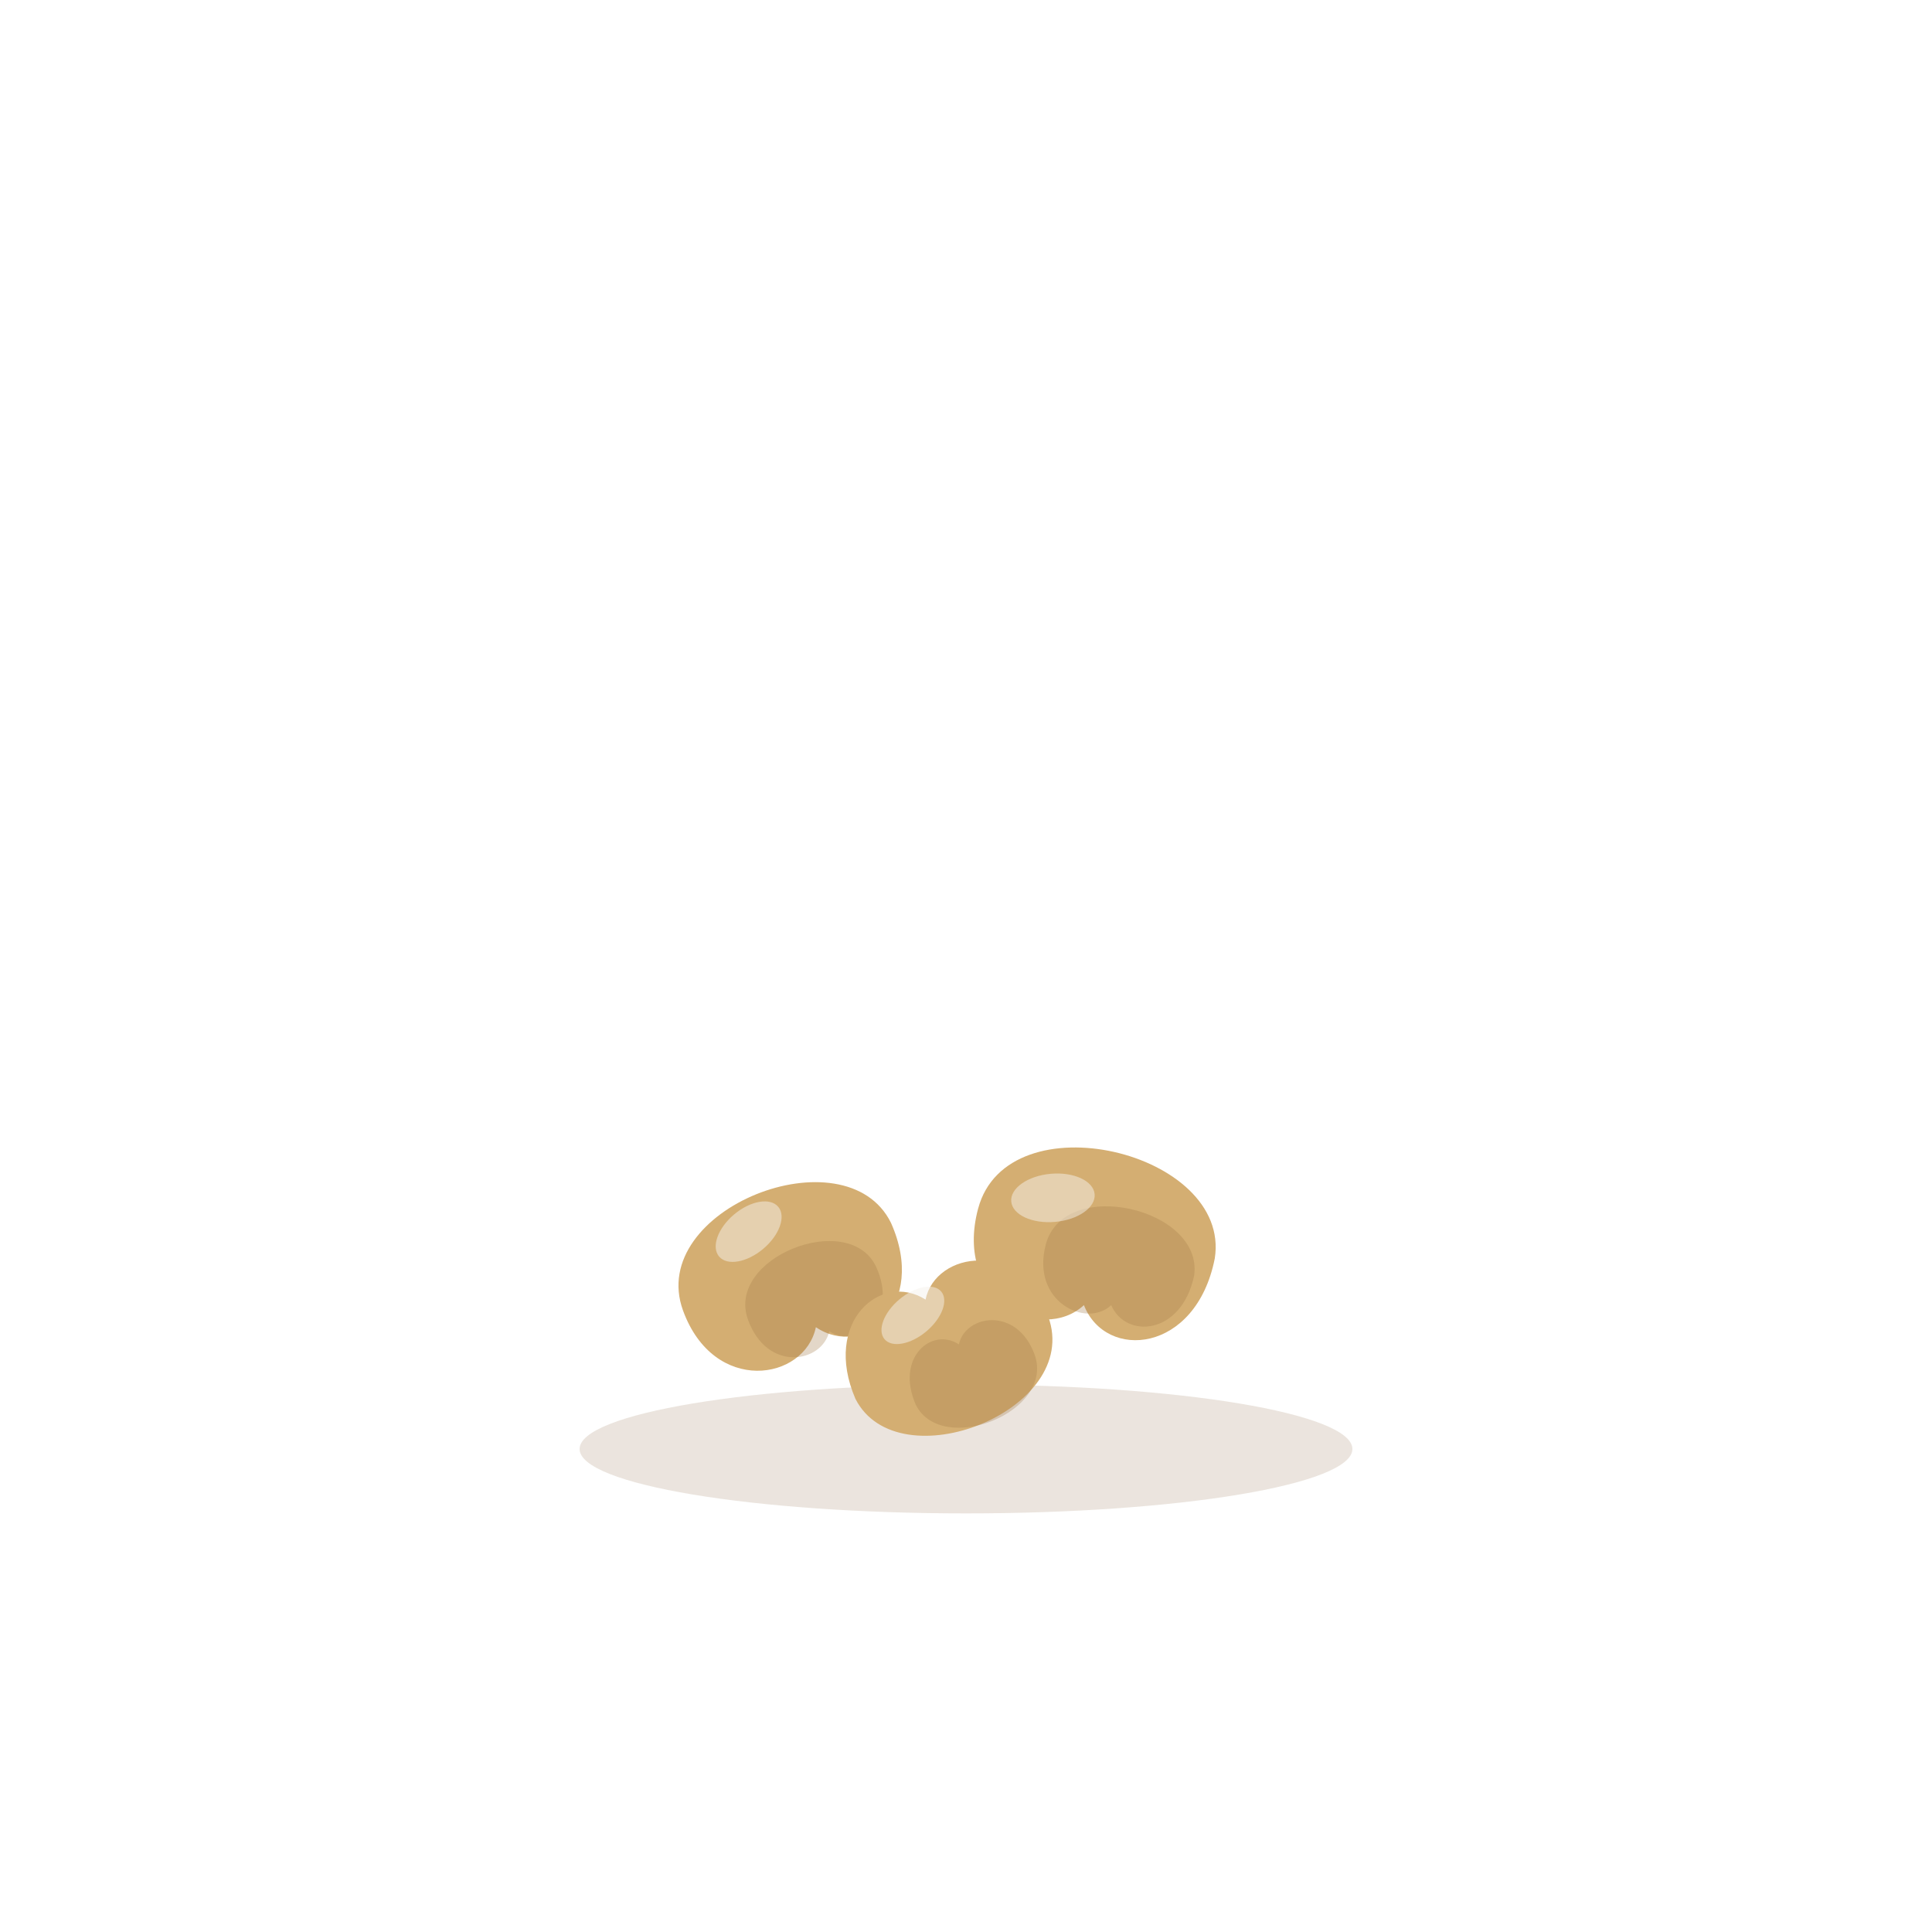
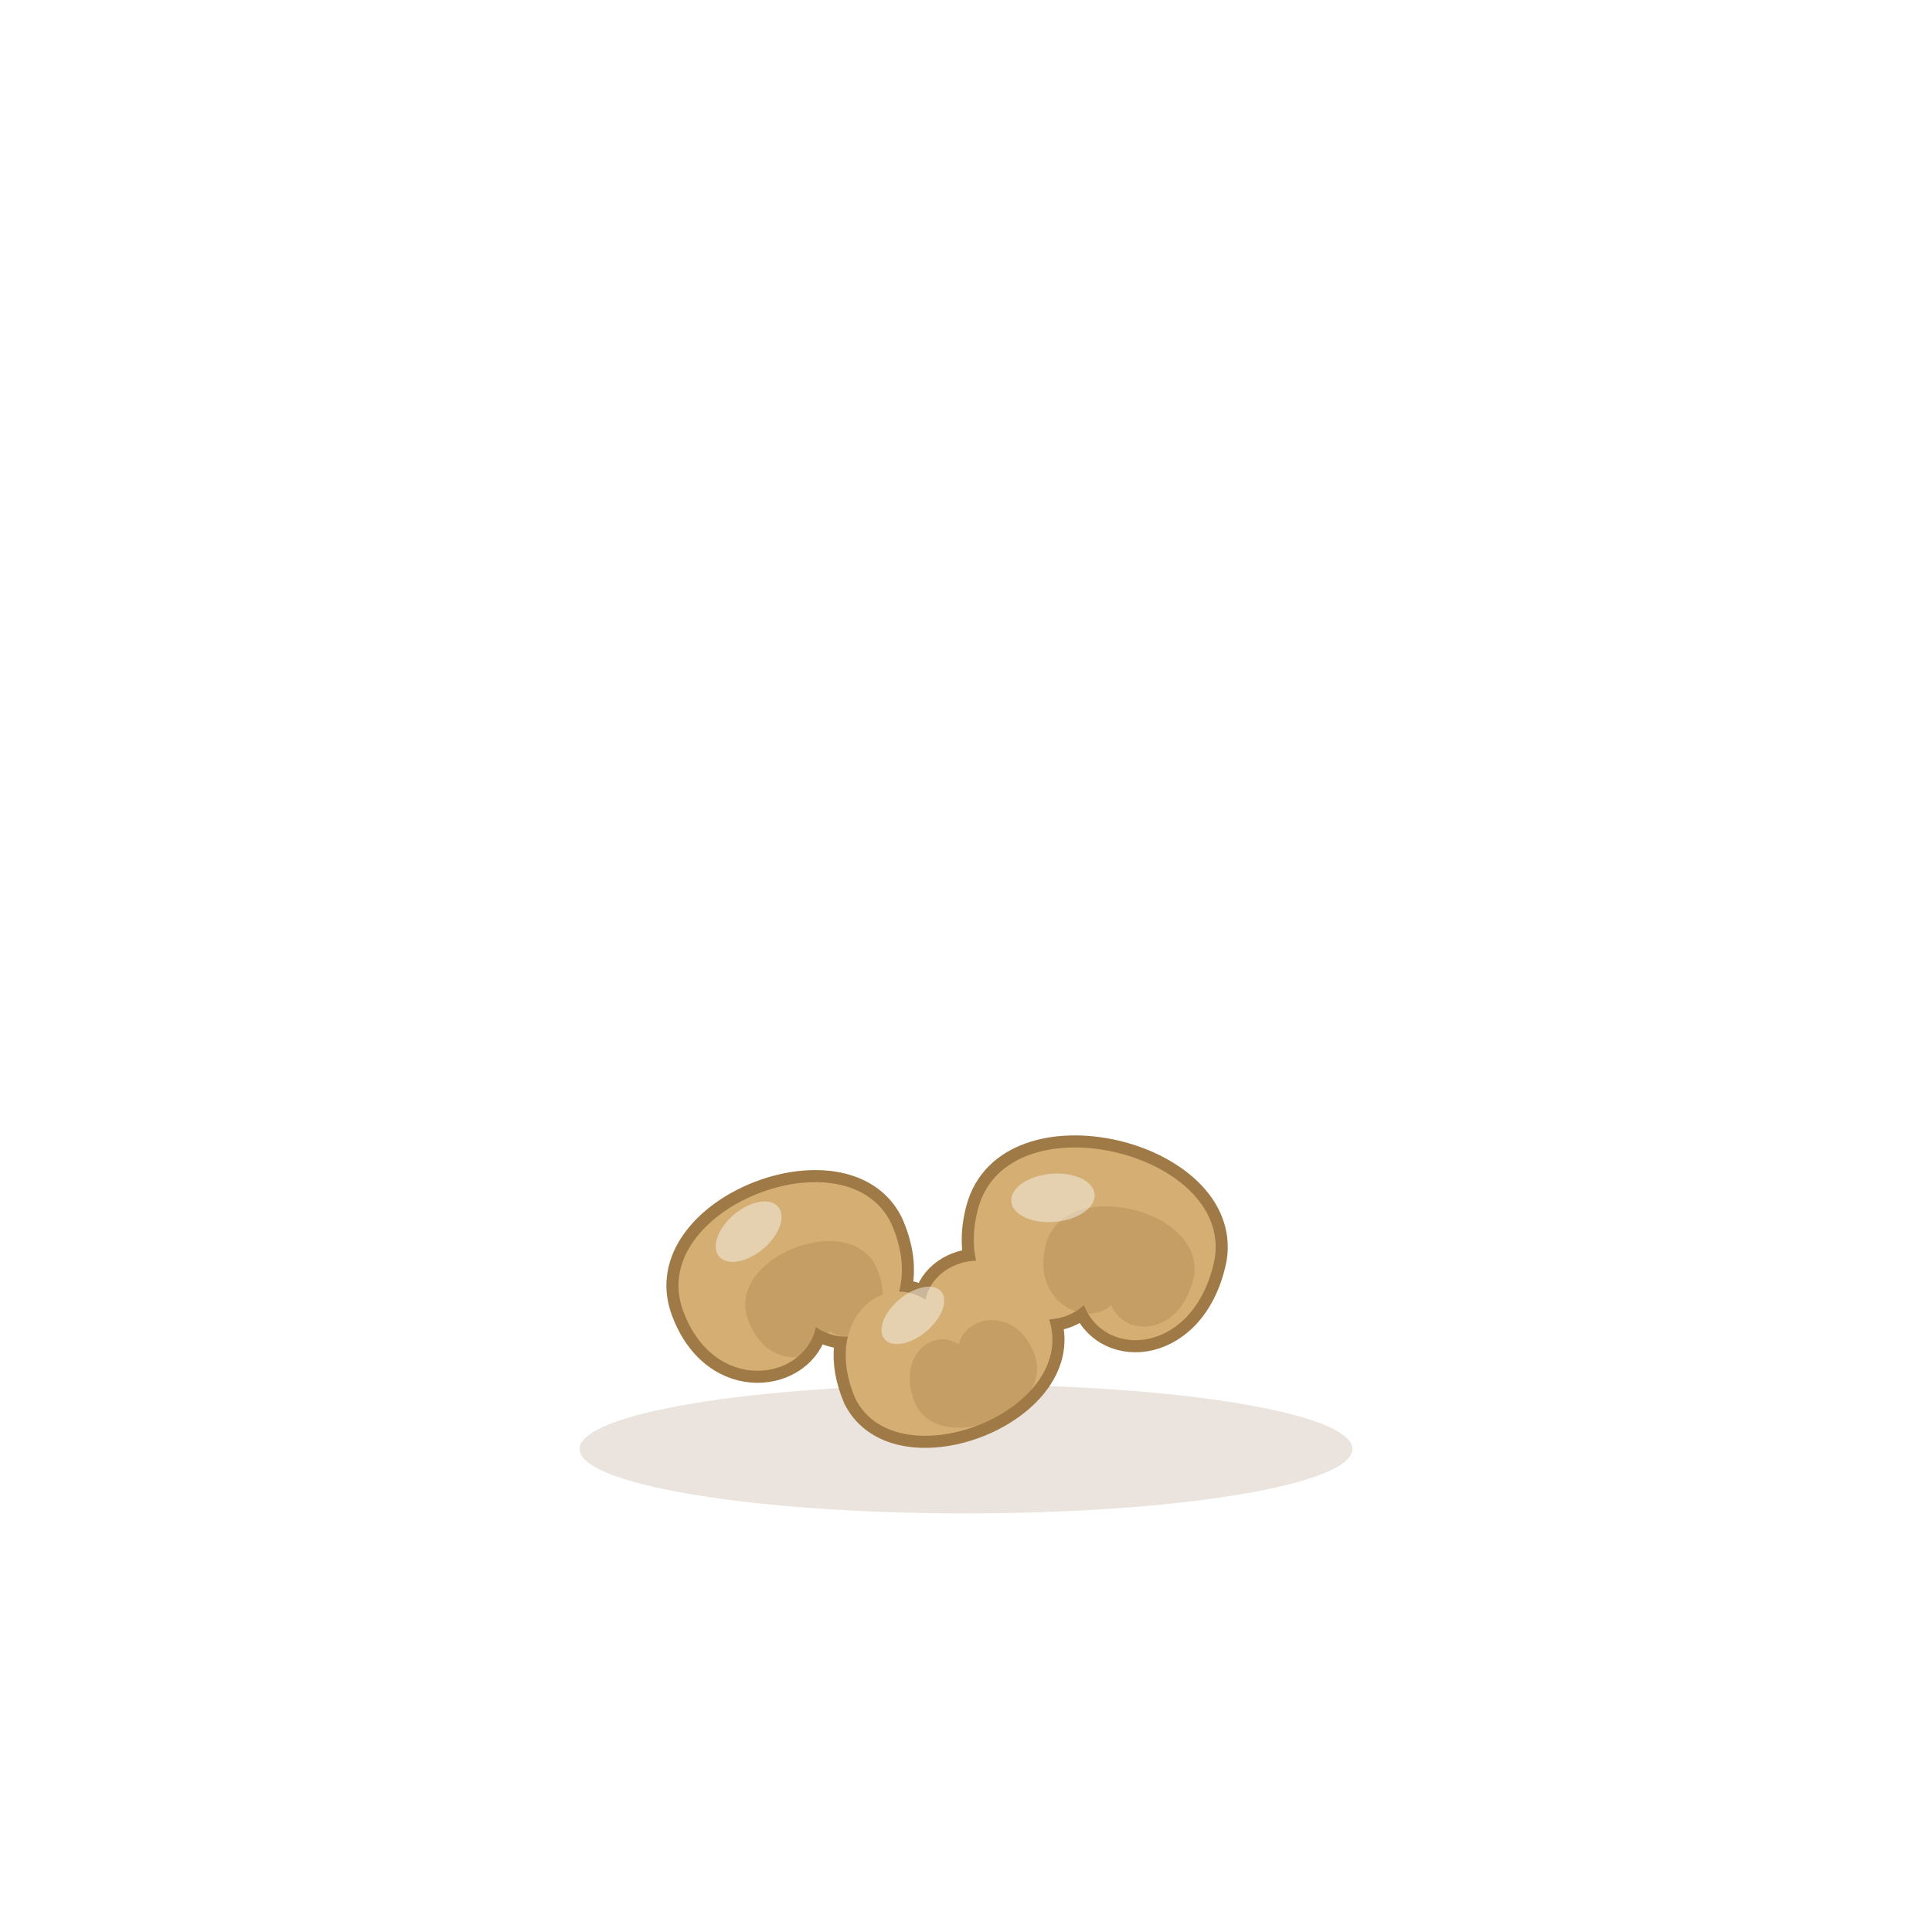
<svg xmlns="http://www.w3.org/2000/svg" viewBox="0 0 120 120">
-   <ellipse cx="60" cy="90" fill="#9A7A58" opacity=".2" rx="24" ry="4" />
-   <path fill="#D4AE72" d="M42.422 81.394c-2.291-6.296 10.104-11.127 12.916-5.446 2.292 5.126-1.697 8.493-4.662 6.486-.7 3.34-6.339 4.222-8.254-1.04" />
-   <path fill="#A07A46" d="M46.46 81.97c-1.403-3.852 6.234-6.845 7.944-3.317 1.445 3.093-1.092 5.187-2.895 4.034-.452 1.974-3.853 2.573-5.05-.716" opacity=".3" />
-   <ellipse cx="46.5" cy="76.5" fill="#F5F1EB" opacity=".5" rx="2.4" ry="1.4" transform="rotate(-40 46.5 76.5)" />
-   <path fill="#D4AE72" d="M60.756 75.059c1.837-6.858 15.753-3.543 14.695 3.11-1.166 5.898-6.777 6.362-8.126 2.895-2.612 2.406-8.122-.21-6.57-6.005" />
-   <path fill="#A07A46" d="M64.96 77.284c1.139-4.25 9.813-2.237 9.21 1.95-.791 3.722-4.263 3.93-5.15 1.83-1.528 1.453-5.017-.207-4.06-3.78" opacity=".3" />
-   <ellipse cx="65.4" cy="74.4" fill="#F5F1EB" opacity=".5" rx="2.6" ry="1.5" transform="rotate(-5 65.4 74.4)" />
-   <path fill="#D4AE72" d="M65.108 81.777c2.12 5.826-9.335 10.315-11.977 5.104-2.06-4.784 1.587-7.92 4.356-6.161.614-2.99 5.842-3.83 7.621 1.057" />
-   <path fill="#A07A46" d="M64.259 84.132c1.3 3.57-5.774 6.358-7.381 3.112-1.282-2.939 1.007-4.836 2.682-3.743.392-1.845 3.604-2.376 4.699.63" opacity=".3" />
-   <ellipse cx="56.7" cy="81.7" fill="#F5F1EB" opacity=".5" rx="2.3" ry="1.3" transform="rotate(140 56.7 81.7)" />
+   <ellipse cx="60" cy="90" fill="#9a7a58" opacity=".2" rx="24" ry="4" />
+   <g fill="#a07a46" stroke="#a07a46" stroke-linecap="round" stroke-linejoin="round" stroke-width="1.5" data-role="silhouette-stroke">
+     <path d="M42.422 81.394c-2.291-6.296 10.104-11.127 12.916-5.446 2.292 5.126-1.697 8.493-4.662 6.486-.7 3.34-6.339 4.222-8.254-1.04M60.756 75.059c1.837-6.858 15.753-3.543 14.695 3.11-1.166 5.898-6.777 6.362-8.126 2.895-2.612 2.406-8.122-.21-6.57-6.005" />
+     <path d="M65.108 81.777c2.12 5.826-9.335 10.315-11.977 5.104-2.06-4.784 1.587-7.92 4.356-6.161.614-2.99 5.842-3.83 7.621 1.057" />
+   </g>
+   <path fill="#d4ae72" d="M42.422 81.394c-2.291-6.296 10.104-11.127 12.916-5.446 2.292 5.126-1.697 8.493-4.662 6.486-.7 3.34-6.339 4.222-8.254-1.04" />
+   <path fill="#a07a46" d="M46.46 81.97c-1.403-3.852 6.234-6.845 7.944-3.317 1.445 3.093-1.092 5.187-2.895 4.034-.452 1.974-3.853 2.573-5.05-.716" opacity=".3" />
+   <ellipse cx="46.5" cy="76.5" fill="#f5f1eb" opacity=".5" rx="2.4" ry="1.4" transform="rotate(-40 46.5 76.5)" />
+   <path fill="#d4ae72" d="M60.756 75.059c1.837-6.858 15.753-3.543 14.695 3.11-1.166 5.898-6.777 6.362-8.126 2.895-2.612 2.406-8.122-.21-6.57-6.005" />
+   <path fill="#a07a46" d="M64.96 77.284c1.139-4.25 9.813-2.237 9.21 1.95-.791 3.722-4.263 3.93-5.15 1.83-1.528 1.453-5.017-.207-4.06-3.78" opacity=".3" />
+   <ellipse cx="65.4" cy="74.4" fill="#f5f1eb" opacity=".5" rx="2.6" ry="1.5" transform="rotate(-5 65.4 74.4)" />
+   <path fill="#d4ae72" d="M65.108 81.777c2.12 5.826-9.335 10.315-11.977 5.104-2.06-4.784 1.587-7.92 4.356-6.161.614-2.99 5.842-3.83 7.621 1.057" />
+   <path fill="#a07a46" d="M64.259 84.132c1.3 3.57-5.774 6.358-7.381 3.112-1.282-2.939 1.007-4.836 2.682-3.743.392-1.845 3.604-2.376 4.699.63" opacity=".3" />
+   <ellipse cx="56.7" cy="81.7" fill="#f5f1eb" opacity=".5" rx="2.3" ry="1.3" transform="rotate(140 56.7 81.7)" />
</svg>
